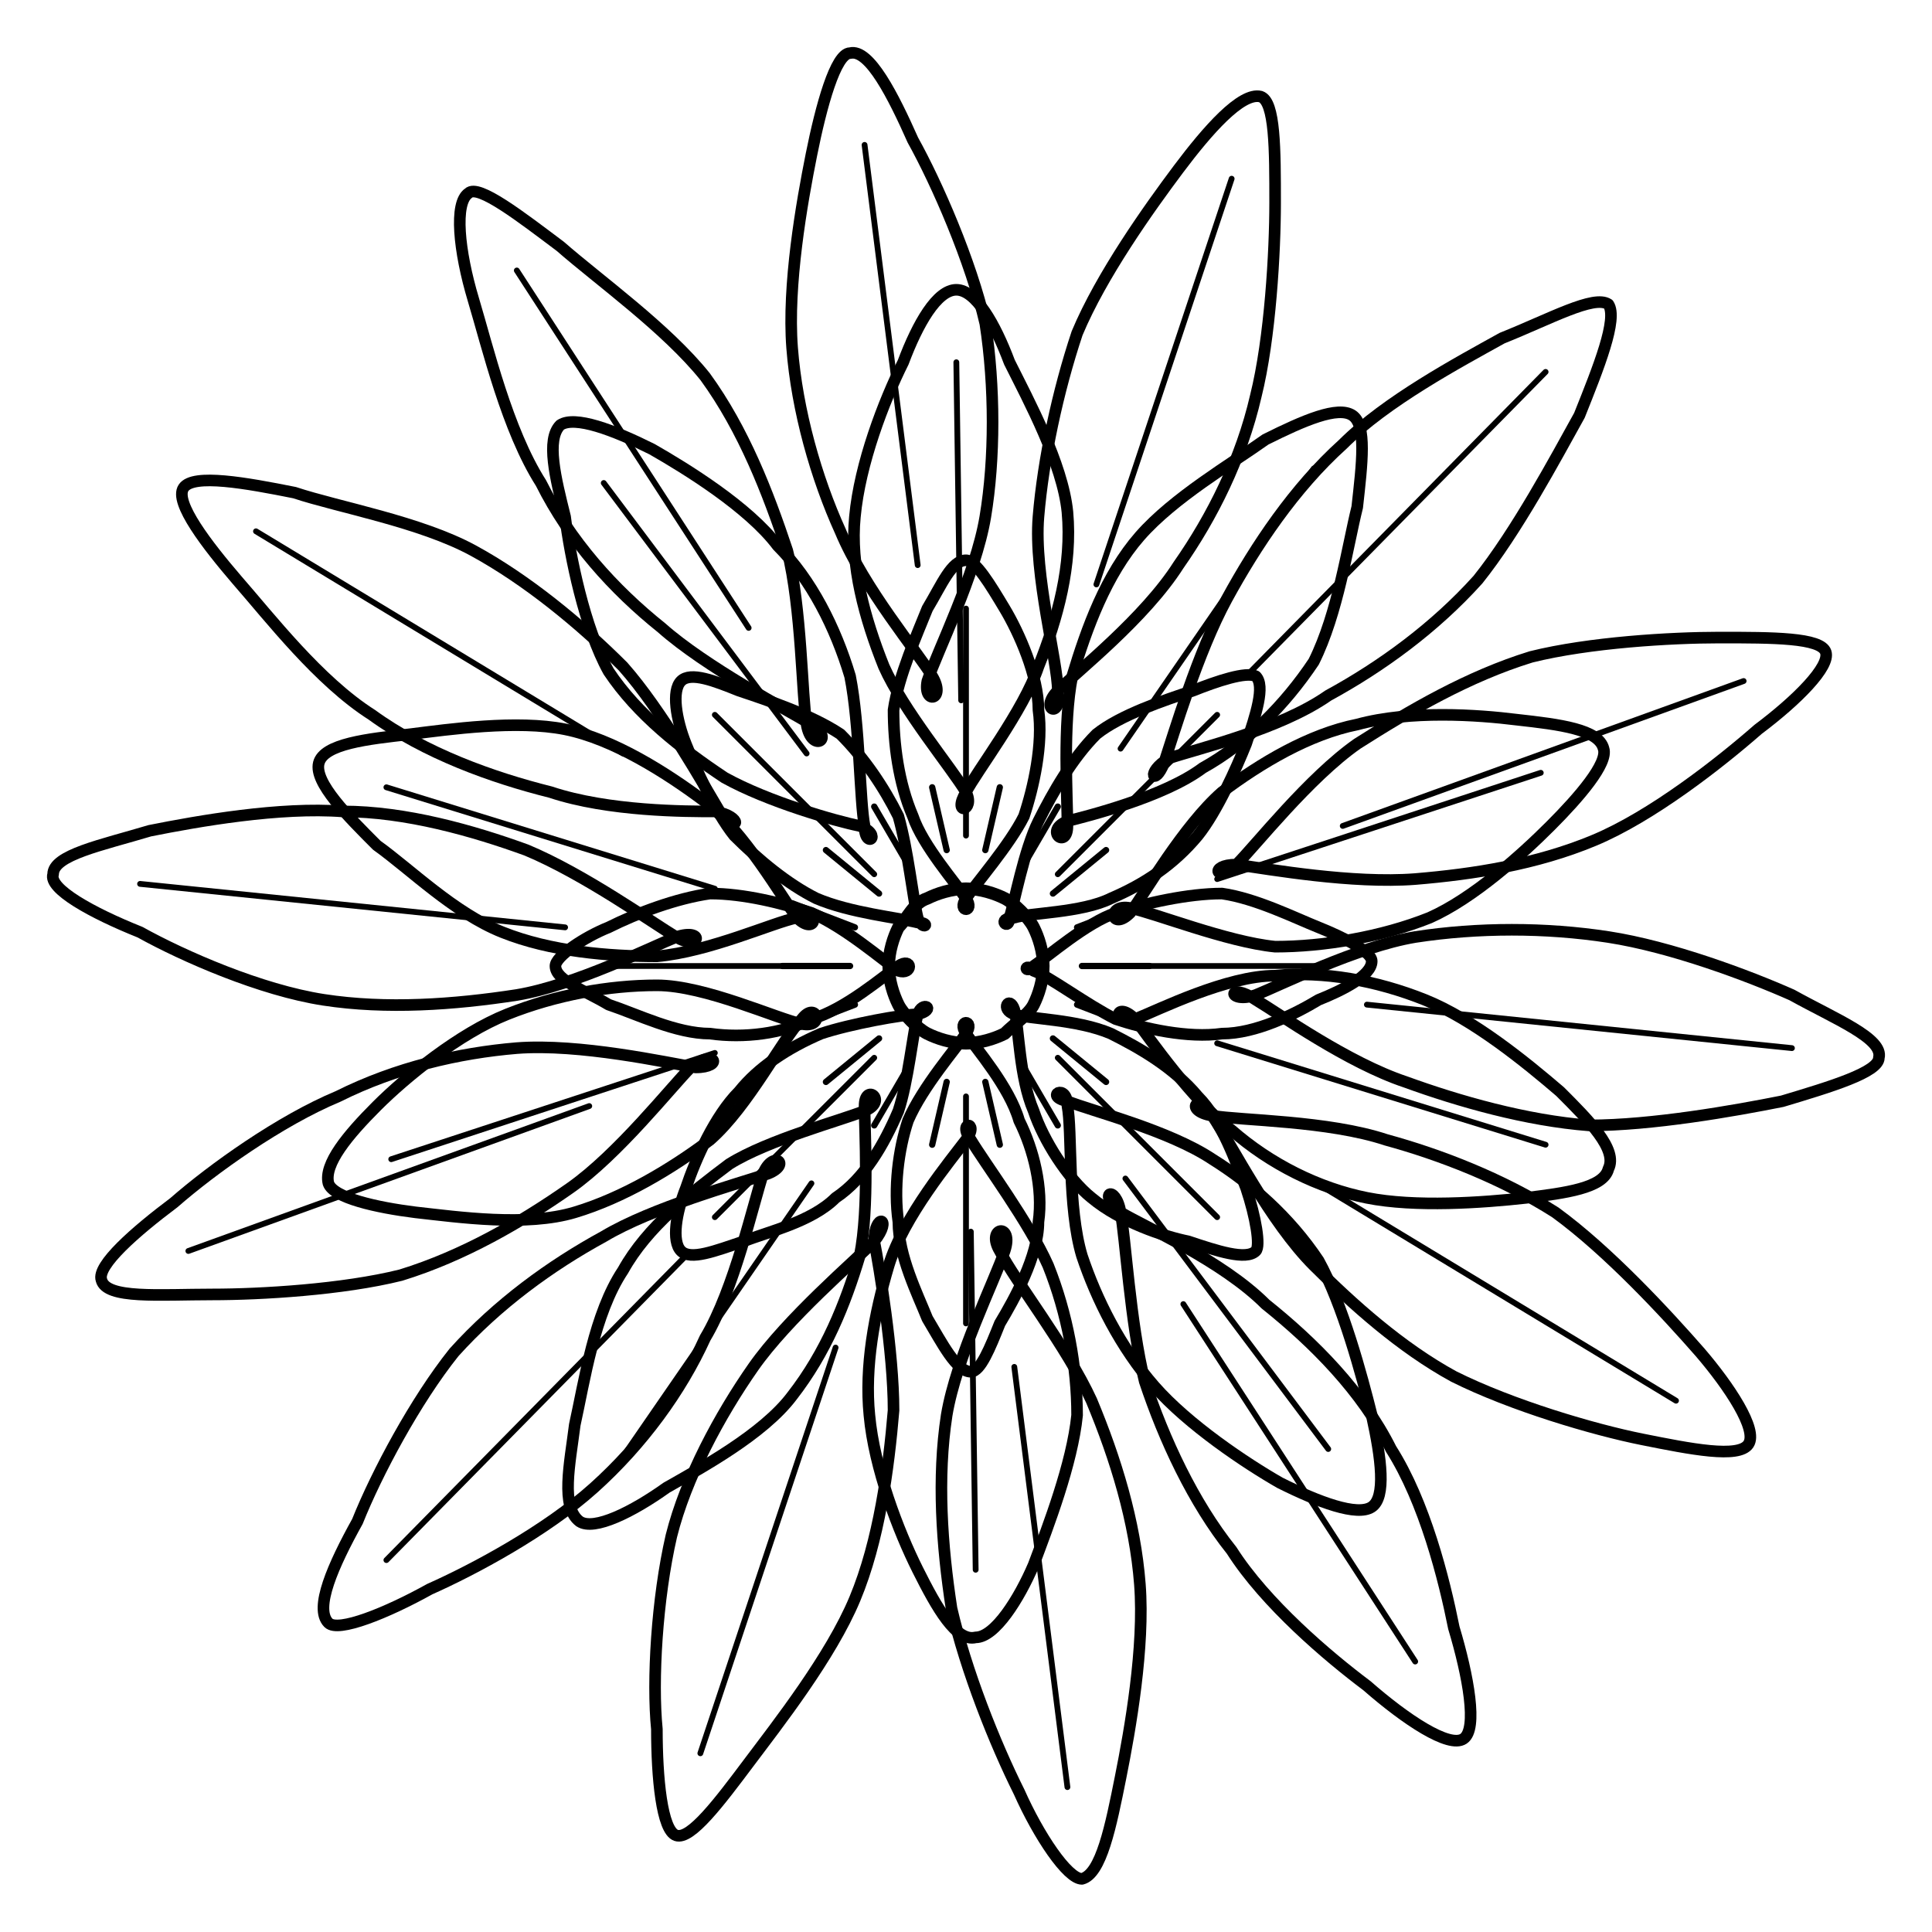
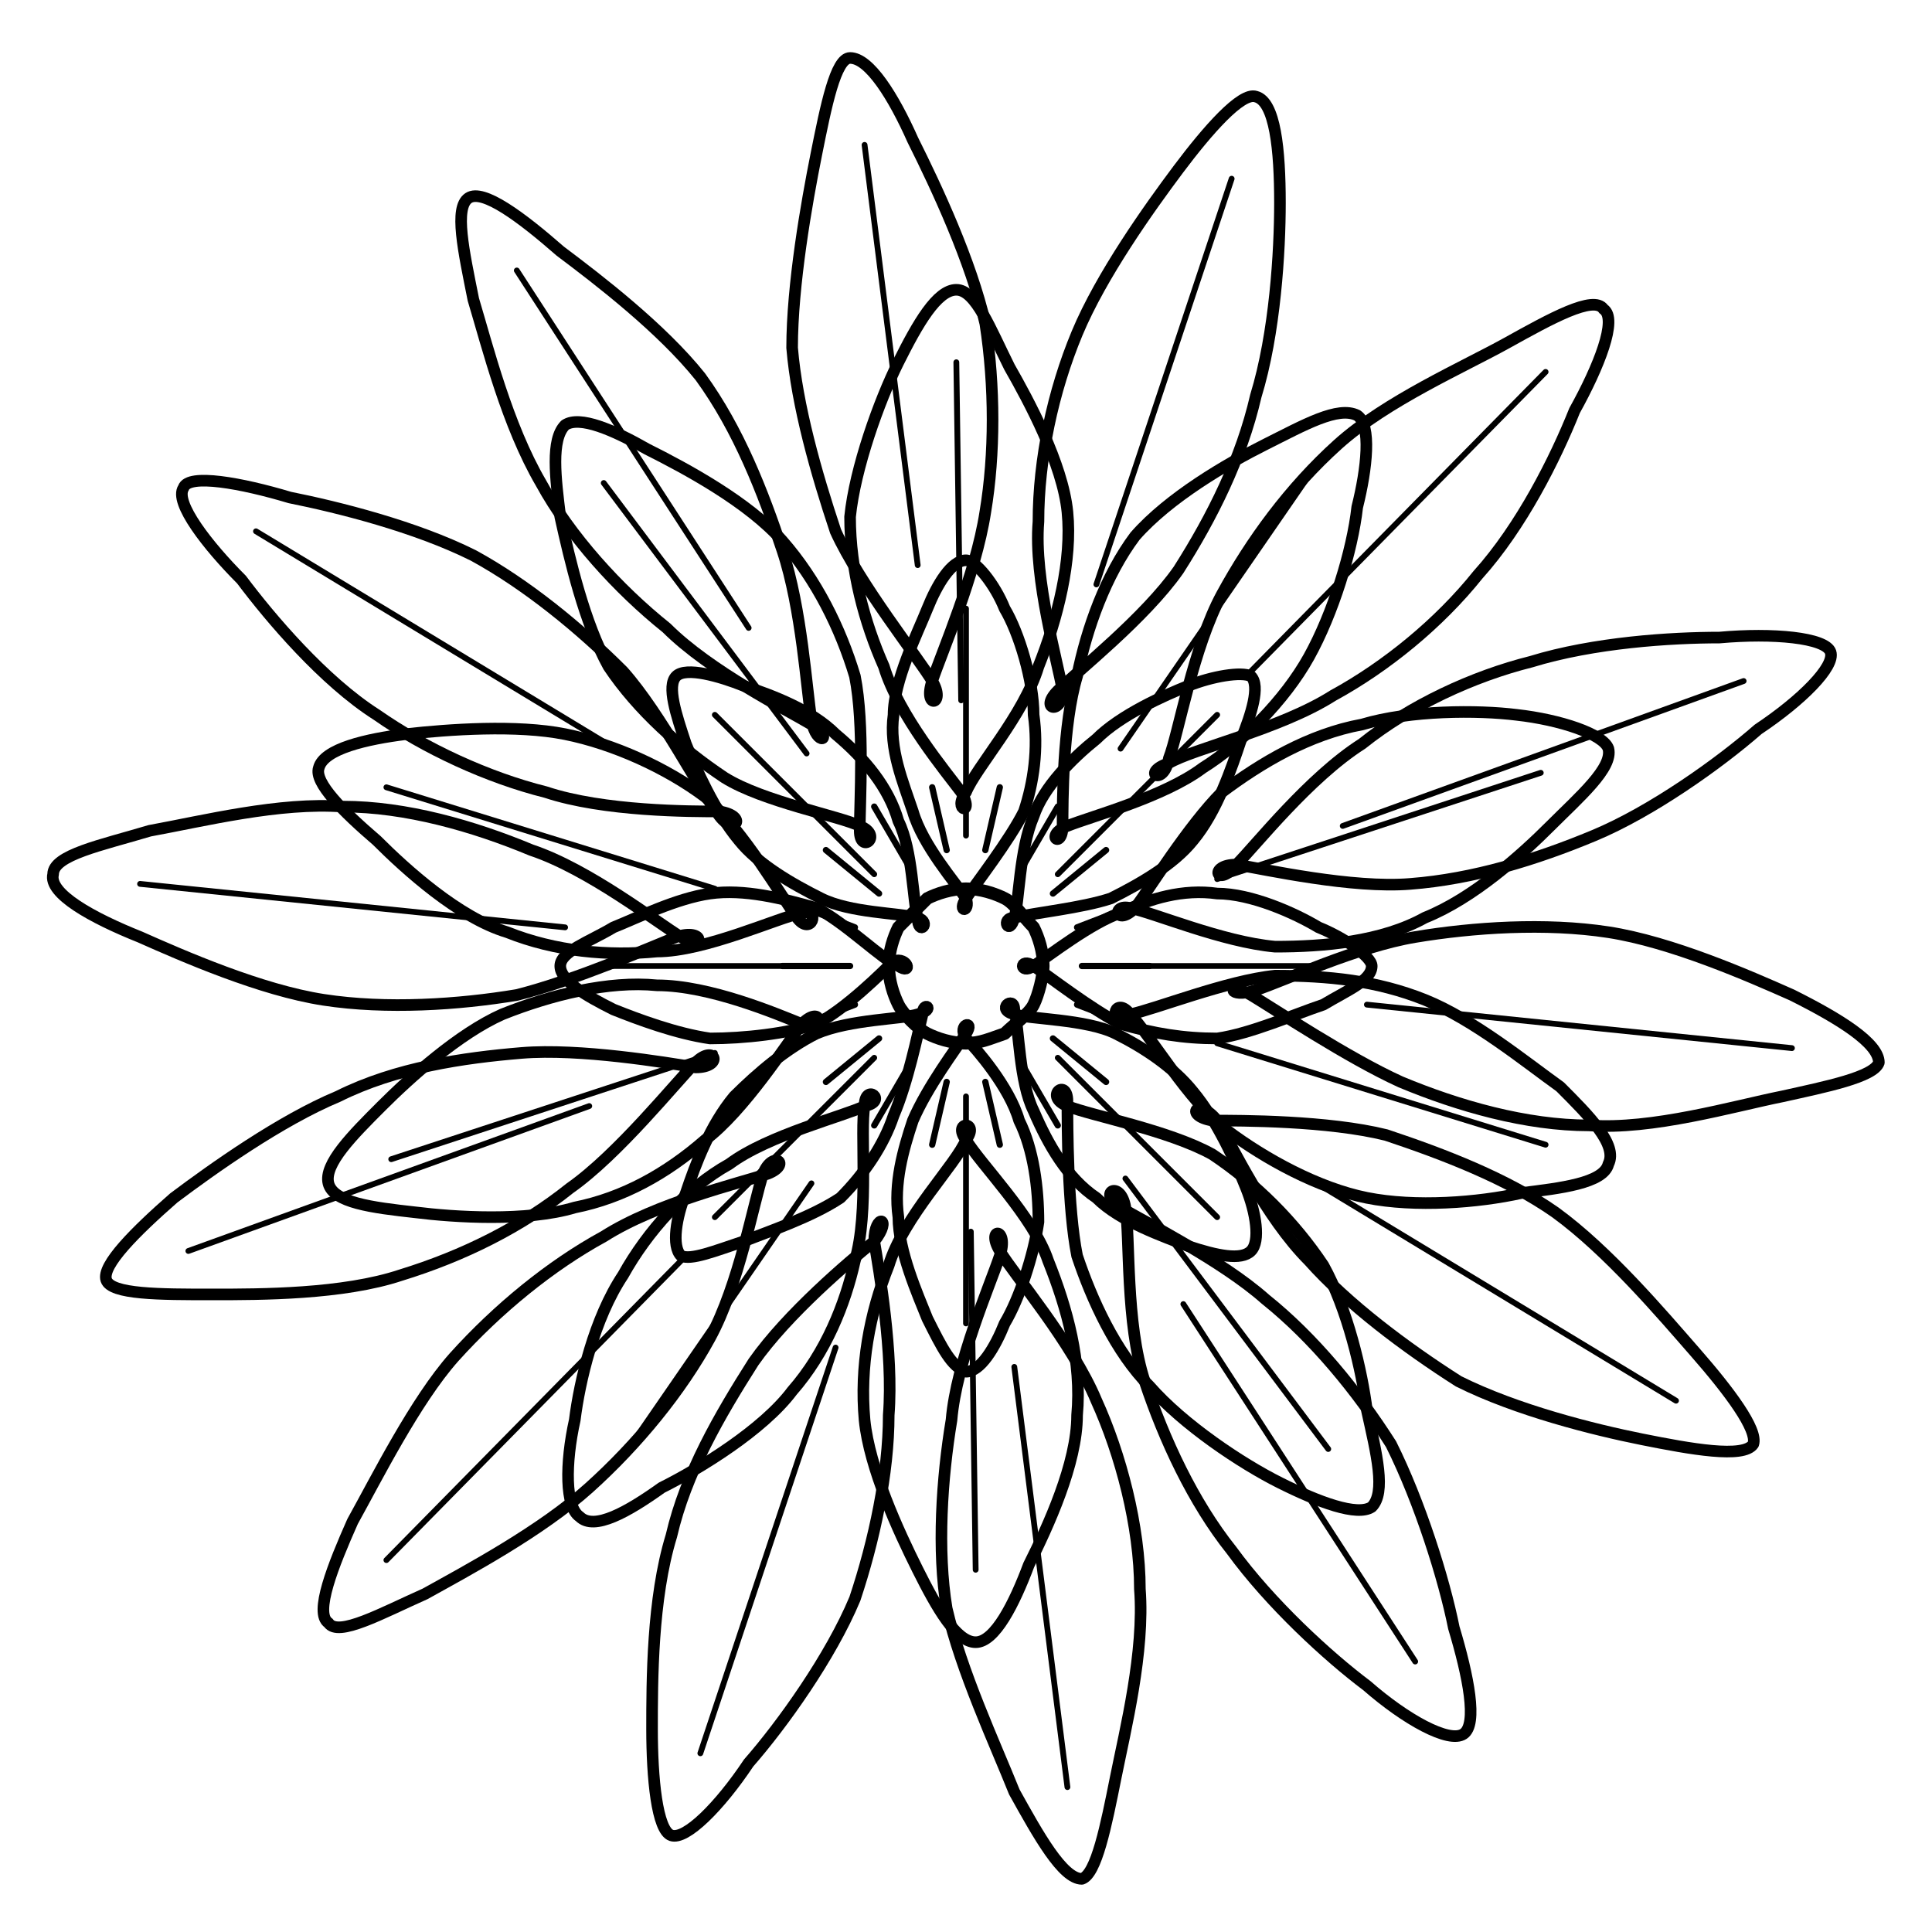
<svg xmlns="http://www.w3.org/2000/svg" viewBox="0 0 400 400" fill="none" stroke="currentColor" stroke-linecap="round" stroke-linejoin="round" aria-hidden="true" focusable="false">
-   <path d="M260 206C265 204 281 196 293 194C306 192 320 192 333 194C346 196 362 202 371 206C380 211 390 215 389 219C389 222 379 225 369 228C359 230 342 233 329 233C316 232 302 228 291 224C279 220 265 210 260 207C254 203 254 208 260 206Z" stroke-width="2.4" />
+   <path d="M260 205C266 203 281 196 293 194C305 192 320 191 333 193C346 195 362 202 371 206C381 211 389 216 389 220C388 223 378 225 369 227C359 229 342 234 329 233C316 233 302 229 290 224C279 219 264 209 259 206C254 203 254 207 260 205Z" stroke-width="2.4" />
  <line x1="283" y1="208" x2="371" y2="217" stroke-width="1.2" />
-   <path d="M251 231C257 232 275 232 287 236C298 239 311 244 322 251C333 259 345 272 352 280C358 287 364 296 362 299C360 302 350 300 340 298C330 296 313 291 301 285C290 279 280 270 272 262C263 253 255 237 251 231C248 226 245 230 251 231Z" stroke-width="2.4" />
+   <path d="M251 232C257 232 275 232 287 235C299 239 312 244 322 251C333 259 344 272 351 280C358 288 364 296 363 299C361 302 350 300 340 298C330 296 314 292 302 286C291 279 279 270 271 261C262 252 255 237 252 232C248 227 245 231 251 232Z" stroke-width="2.4" />
  <line x1="271" y1="244" x2="347" y2="290" stroke-width="1.2" />
-   <path d="M232 251C237 254 253 261 262 270C272 278 282 288 288 300C295 311 299 327 301 337C304 347 306 358 303 360C300 362 291 356 283 349C275 343 262 332 255 321C247 311 241 298 237 286C234 274 233 256 232 251C231 245 227 247 232 251Z" stroke-width="2.4" />
+   <path d="M232 250C237 253 253 261 262 269C272 277 281 288 288 299C294 311 299 327 301 337C304 347 306 357 303 359C300 361 291 356 283 349C275 343 263 332 255 321C247 311 241 298 237 286C233 274 234 256 233 250C232 244 227 247 232 250Z" stroke-width="2.4" />
  <line x1="245" y1="270" x2="293" y2="344" stroke-width="1.2" />
-   <path d="M207 259C210 265 221 279 226 290C231 302 235 315 236 328C237 341 234 358 232 368C230 378 228 388 224 389C221 389 215 380 211 371C206 361 200 346 197 333C195 320 194 306 196 293C198 281 206 265 208 259C210 253 204 254 207 259Z" stroke-width="2.4" />
+   <path d="M207 259C210 264 222 278 227 290C232 301 236 316 236 329C237 342 233 358 231 368C229 378 227 388 224 389C220 389 215 380 210 371C206 361 199 346 196 333C194 321 195 306 197 294C198 282 205 266 207 260C209 254 204 254 207 259Z" stroke-width="2.4" />
  <line x1="210" y1="283" x2="221" y2="370" stroke-width="1.2" />
-   <path d="M181 257C182 262 185 280 185 292C184 304 182 319 177 331C172 343 161 357 155 365C149 373 143 381 140 380C137 379 136 368 136 358C135 348 136 331 139 318C142 306 149 293 156 283C163 273 177 261 181 257C185 252 181 251 181 257Z" stroke-width="2.4" />
+   <path d="M181 257C182 263 185 280 184 293C184 305 181 319 177 331C172 343 162 357 155 365C149 374 142 381 139 380C136 379 135 368 135 358C135 348 135 331 139 318C142 305 149 293 156 282C163 272 176 261 181 257C185 252 181 251 181 257Z" stroke-width="2.4" />
  <line x1="173" y1="279" x2="145" y2="363" stroke-width="1.2" />
-   <path d="M158 243C156 249 152 267 146 277C141 288 133 299 123 308C113 317 98 325 89 329C80 334 70 338 68 336C65 333 69 324 74 315C78 305 86 290 94 280C103 270 114 262 125 256C135 250 153 245 159 243C164 241 160 238 158 243Z" stroke-width="2.4" />
+   <path d="M158 243C156 249 153 266 147 277C141 288 132 299 122 308C112 317 97 325 88 330C79 334 70 339 68 336C65 334 69 324 73 315C78 306 86 290 94 281C103 271 114 262 125 256C136 249 153 245 159 243C164 241 160 238 158 243Z" stroke-width="2.4" />
  <line x1="142" y1="260" x2="80" y2="323" stroke-width="1.2" />
-   <path d="M143 221C139 225 128 239 118 246C108 253 96 260 83 264C71 267 54 268 44 268C33 268 22 269 21 265C20 262 28 255 36 249C44 242 58 232 70 227C82 221 95 218 107 217C120 216 138 220 144 221C150 221 148 217 143 221Z" stroke-width="2.4" />
+   <path d="M144 220C140 224 128 239 118 246C108 254 96 260 83 264C71 268 54 268 44 268C33 268 23 268 22 265C21 262 28 255 36 248C44 242 58 232 70 227C82 221 96 219 108 218C120 217 138 220 144 221C150 221 148 216 144 220Z" stroke-width="2.4" />
  <line x1="122" y1="229" x2="39" y2="259" stroke-width="1.2" />
-   <path d="M140 194C135 196 119 204 107 206C94 208 80 209 67 207C54 205 38 198 29 193C19 189 10 184 11 181C11 177 21 175 31 172C41 170 58 167 71 168C84 168 98 172 109 176C121 181 135 191 140 194C145 197 146 192 140 194Z" stroke-width="2.4" />
+   <path d="M140 194C135 196 119 203 107 206C95 208 80 209 67 207C54 205 38 198 29 194C19 190 10 185 11 181C11 177 21 175 31 172C42 170 58 166 71 167C84 167 98 171 110 176C122 180 136 191 141 194C146 197 146 192 140 194Z" stroke-width="2.4" />
  <line x1="117" y1="192" x2="29" y2="183" stroke-width="1.2" />
-   <path d="M148 168C142 168 126 168 114 164C102 161 88 156 77 148C66 141 56 128 49 120C43 113 36 104 38 101C40 98 51 100 61 102C70 105 87 108 98 114C109 120 120 129 129 138C137 147 146 163 149 168C153 173 154 169 148 168Z" stroke-width="2.4" />
+   <path d="M149 168C143 168 125 168 113 164C101 161 88 155 78 148C67 141 56 128 50 120C43 113 36 104 38 101C39 98 50 100 60 103C70 105 86 109 98 115C109 121 120 130 129 139C137 148 145 164 149 169C152 173 155 169 149 168Z" stroke-width="2.4" />
  <line x1="129" y1="156" x2="53" y2="110" stroke-width="1.2" />
-   <path d="M168 150C163 147 146 138 137 130C127 122 118 112 112 100C105 89 101 72 98 62C95 52 94 42 97 40C99 38 108 45 116 51C124 58 138 68 146 78C154 89 159 102 163 114C166 126 166 144 167 150C168 156 173 153 168 150Z" stroke-width="2.4" />
+   <path d="M168 150C163 147 147 139 138 130C128 122 118 111 112 100C105 88 101 72 98 62C96 52 94 43 97 41C100 39 108 45 116 52C124 58 137 68 145 78C153 89 158 102 162 114C166 126 167 143 168 149C169 155 173 153 168 150Z" stroke-width="2.4" />
  <line x1="155" y1="130" x2="107" y2="56" stroke-width="1.2" />
-   <path d="M193 140C190 135 179 122 174 110C169 99 165 85 164 72C163 59 166 42 168 32C170 22 173 11 176 11C180 10 185 20 189 29C194 38 201 54 204 67C206 80 206 95 204 107C202 119 194 135 192 141C191 146 196 145 193 140Z" stroke-width="2.4" />
+   <path d="M193 141C190 136 178 121 173 110C169 98 165 84 164 72C164 59 167 42 169 32C171 22 173 12 176 12C180 12 185 20 189 29C194 39 201 54 204 67C206 80 206 94 204 106C202 119 195 135 193 141C191 147 196 146 193 141Z" stroke-width="2.4" />
  <line x1="190" y1="117" x2="179" y2="30" stroke-width="1.2" />
-   <path d="M219 143C219 137 214 119 215 107C216 95 219 81 223 69C228 57 238 43 244 35C250 27 257 19 261 20C264 21 264 31 264 42C264 52 263 70 260 82C257 95 251 107 244 117C237 128 223 139 219 143C215 147 220 149 219 143Z" stroke-width="2.4" />
+   <path d="M220 143C219 137 214 120 215 108C215 95 218 81 223 69C228 57 238 43 244 35C250 27 257 19 260 20C264 21 265 31 265 42C265 52 264 69 260 82C257 95 251 107 244 118C237 128 223 139 219 143C215 147 220 148 220 143Z" stroke-width="2.4" />
  <line x1="227" y1="121" x2="255" y2="37" stroke-width="1.2" />
-   <path d="M241 158C243 152 248 135 254 124C260 113 268 101 278 92C287 83 302 75 311 70C321 66 330 61 333 63C335 66 331 76 327 86C322 95 314 110 306 120C297 130 286 138 275 144C265 151 248 155 242 157C237 160 239 163 241 158Z" stroke-width="2.4" />
+   <path d="M242 157C244 152 247 134 253 123C259 112 267 101 277 92C287 83 303 76 312 71C321 66 330 61 332 64C335 66 331 76 326 85C322 95 315 109 306 119C298 129 287 138 276 144C265 151 247 155 242 158C236 160 241 163 242 157Z" stroke-width="2.4" />
  <line x1="258" y1="140" x2="320" y2="77" stroke-width="1.2" />
-   <path d="M256 179C260 175 271 161 281 154C292 147 304 140 317 136C329 133 346 132 356 132C367 132 377 132 378 135C379 138 372 145 364 151C356 158 342 169 330 174C318 179 305 181 293 182C280 183 263 180 256 179C250 179 252 183 256 179Z" stroke-width="2.4" />
+   <path d="M256 179C260 175 271 161 282 154C292 146 305 140 317 137C330 133 346 132 356 132C367 131 378 132 379 135C380 138 373 145 364 151C356 158 342 168 330 173C318 178 305 182 292 183C280 184 262 180 256 179C250 179 252 184 256 179Z" stroke-width="2.4" />
  <line x1="278" y1="171" x2="361" y2="141" stroke-width="1.2" />
-   <path d="M235 211C240 209 254 202 264 202C274 201 285 203 295 207C305 211 316 220 323 226C329 232 335 238 333 242C332 246 324 247 316 248C307 249 293 250 283 248C273 246 263 241 255 234C247 228 238 215 235 211C231 207 230 212 235 211Z" stroke-width="2.4" />
+   <path d="M234 210C239 209 254 203 264 202C275 202 285 203 295 207C305 211 316 220 323 225C329 231 335 237 333 241C332 245 323 246 315 247C306 249 293 250 283 248C273 246 262 240 254 234C246 228 238 214 234 210C231 206 229 212 234 210Z" stroke-width="2.4" />
  <line x1="252" y1="216" x2="320" y2="237" stroke-width="1.2" />
-   <path d="M221 228C226 230 242 234 251 240C259 245 267 252 273 261C278 270 282 285 284 293C286 302 287 310 284 312C281 314 273 311 265 307C258 303 246 295 239 287C232 279 227 269 224 260C221 250 222 234 221 229C221 224 216 227 221 228Z" stroke-width="2.4" />
+   <path d="M221 229C226 231 242 234 251 239C260 245 268 253 274 262C279 271 282 284 283 292C285 301 287 309 284 312C281 314 273 311 265 307C257 303 245 295 238 287C231 280 226 269 223 260C221 250 221 233 221 228C221 223 216 227 221 229Z" stroke-width="2.4" />
  <line x1="233" y1="244" x2="275" y2="300" stroke-width="1.2" />
-   <path d="M201 236C204 241 213 253 217 262C221 272 223 283 223 293C222 303 217 316 214 324C211 331 206 339 202 339C198 340 194 333 190 325C186 317 181 304 180 293C179 283 181 272 184 262C187 252 197 240 200 236C203 232 198 232 201 236Z" stroke-width="2.4" />
+   <path d="M200 236C203 241 214 252 217 261C221 271 224 282 223 293C223 303 217 316 213 324C210 332 206 340 202 340C198 340 194 333 190 325C186 317 180 304 179 294C178 283 180 272 184 262C187 252 198 241 200 236C203 232 197 232 200 236Z" stroke-width="2.4" />
  <line x1="201" y1="255" x2="202" y2="325" stroke-width="1.2" />
-   <path d="M179 229C179 234 180 250 178 260C175 270 171 280 164 289C158 297 145 304 138 308C131 313 123 317 120 315C116 312 118 303 119 295C121 286 123 272 129 263C134 254 143 247 151 241C159 236 174 232 179 230C184 228 179 224 179 229Z" stroke-width="2.4" />
+   <path d="M179 229C178 234 180 251 177 261C175 270 171 280 164 288C158 296 145 304 137 308C130 313 123 317 120 314C117 312 117 303 119 294C120 286 123 273 129 264C134 255 142 246 151 241C159 235 175 231 179 229C184 228 179 224 179 229Z" stroke-width="2.4" />
  <line x1="168" y1="245" x2="128" y2="303" stroke-width="1.2" />
-   <path d="M166 211C162 215 155 229 147 236C139 242 129 248 119 251C109 254 95 252 86 251C78 250 69 248 68 245C67 241 72 235 78 229C84 223 95 214 105 210C115 206 126 204 136 204C146 204 161 211 166 212C171 213 169 207 166 211Z" stroke-width="2.4" />
+   <path d="M166 212C163 216 154 230 146 236C138 243 129 248 119 250C109 253 94 252 86 251C77 250 69 249 68 245C67 241 73 235 79 229C85 223 95 214 104 210C114 206 126 203 136 204C147 204 161 210 166 212C171 213 170 208 166 212Z" stroke-width="2.4" />
  <line x1="148" y1="218" x2="81" y2="240" stroke-width="1.2" />
-   <path d="M165 190C160 191 147 197 136 198C126 198 114 197 104 193C94 189 85 180 78 175C72 169 65 162 66 158C67 154 76 153 85 152C93 151 107 149 117 151C127 153 138 160 146 166C154 172 162 186 165 190C169 194 170 188 165 190Z" stroke-width="2.4" />
+   <path d="M166 189C161 190 146 197 136 197C126 198 115 197 105 193C95 190 84 180 78 174C71 168 65 162 66 159C67 155 76 153 84 152C93 151 107 150 117 152C127 154 138 159 146 165C154 172 162 186 165 190C168 194 170 188 166 189Z" stroke-width="2.4" />
  <line x1="148" y1="184" x2="80" y2="163" stroke-width="1.2" />
-   <path d="M178 171C173 170 159 166 150 161C141 155 132 148 126 139C121 130 118 115 117 107C115 99 113 91 116 88C119 86 127 89 135 93C142 97 155 105 161 113C168 120 173 130 176 140C178 150 178 166 179 171C179 176 183 173 178 171Z" stroke-width="2.4" />
+   <path d="M178 171C174 169 158 166 150 161C141 155 132 147 126 138C121 129 118 116 116 107C115 99 114 91 117 88C120 86 127 89 134 93C142 97 155 104 162 112C169 120 174 130 177 140C179 150 178 166 178 172C178 177 183 173 178 171Z" stroke-width="2.4" />
  <line x1="167" y1="156" x2="125" y2="100" stroke-width="1.2" />
-   <path d="M200 164C197 159 187 147 183 138C179 128 176 117 177 107C178 96 183 83 187 75C190 67 194 60 198 60C202 60 206 67 209 75C213 83 220 96 221 106C222 117 219 128 215 138C212 147 202 160 200 164C197 169 202 168 200 164Z" stroke-width="2.4" />
+   <path d="M199 164C196 160 186 148 183 138C179 129 176 118 176 107C177 97 182 83 186 75C190 67 194 60 198 60C202 60 205 68 209 76C213 83 220 96 221 106C222 116 219 128 215 138C212 148 202 159 200 164C197 168 202 169 199 164Z" stroke-width="2.4" />
  <line x1="199" y1="145" x2="198" y2="75" stroke-width="1.2" />
-   <path d="M221 171C221 165 220 150 222 140C225 130 229 119 236 111C243 103 255 96 262 91C270 87 277 84 280 86C283 88 282 96 281 105C279 113 277 127 272 137C266 146 258 154 249 159C241 165 225 169 221 170C216 172 221 176 221 171Z" stroke-width="2.4" />
+   <path d="M220 171C220 166 220 150 223 140C225 130 229 119 235 111C242 103 254 96 262 92C270 88 277 84 281 86C284 88 283 97 281 105C280 114 276 127 271 136C266 145 257 154 249 159C241 165 226 169 221 171C216 173 220 176 220 171Z" stroke-width="2.4" />
  <line x1="232" y1="155" x2="272" y2="97" stroke-width="1.2" />
-   <path d="M234 189C237 185 245 171 253 164C261 158 271 152 281 150C292 147 306 148 314 149C323 150 331 151 332 155C333 158 327 165 321 171C315 177 305 186 296 190C286 194 274 196 264 196C254 195 239 189 234 188C229 187 230 193 234 189Z" stroke-width="2.4" />
+   <path d="M235 188C238 184 246 171 253 164C261 158 271 152 282 150C292 147 306 147 314 148C323 149 332 152 333 155C334 159 327 165 321 171C315 177 305 186 295 190C286 195 274 196 264 196C253 195 239 189 234 188C230 187 231 192 235 188Z" stroke-width="2.4" />
  <line x1="252" y1="182" x2="319" y2="160" stroke-width="1.2" />
-   <path d="M214 200C217 198 225 191 231 189C237 187 246 185 253 185C260 186 268 190 273 192C278 194 284 197 284 199C284 202 278 205 273 207C268 210 260 214 253 214C246 215 237 213 231 211C225 208 217 202 214 201C212 199 212 202 214 200Z" stroke-width="2.4" />
+   <path d="M214 200C217 198 226 191 232 189C238 186 245 184 252 185C259 185 268 189 273 192C278 194 284 198 284 200C284 203 279 205 274 208C268 210 259 214 252 215C245 215 239 214 232 212C226 209 217 202 214 200C211 198 211 202 214 200Z" stroke-width="2.4" />
  <line x1="227" y1="200" x2="274" y2="200" stroke-width="1.2" />
-   <path d="M210 210C213 211 223 211 230 214C236 217 243 221 248 227C253 232 256 241 258 246C260 252 261 258 260 259C258 261 252 259 246 257C241 256 232 253 226 248C221 244 216 236 214 230C211 223 211 213 210 209C209 206 207 209 210 210Z" stroke-width="2.4" />
+   <path d="M210 210C213 211 225 211 231 214C237 217 243 221 247 226C252 232 256 241 258 246C260 251 261 257 259 259C257 261 252 260 246 258C241 256 232 253 227 248C221 244 217 237 214 230C211 224 211 213 210 209C210 206 206 209 210 210Z" stroke-width="2.4" />
  <line x1="219" y1="219" x2="252" y2="252" stroke-width="1.2" />
-   <path d="M200 214C202 217 209 225 211 232C214 238 216 246 215 253C215 260 210 269 207 274C205 279 203 284 201 284C198 284 195 278 192 273C190 268 186 260 186 253C185 246 186 238 188 232C191 225 198 217 200 214C202 211 198 211 200 214Z" stroke-width="2.4" />
+   <path d="M200 215C202 217 209 225 211 232C214 238 215 246 215 253C214 260 211 269 208 274C206 279 203 284 200 284C197 283 195 279 192 273C190 268 186 259 186 252C185 245 187 238 189 232C192 225 198 217 200 214C202 211 198 212 200 215Z" stroke-width="2.4" />
  <line x1="200" y1="227" x2="200" y2="274" stroke-width="1.2" />
-   <path d="M190 210C189 214 188 224 186 230C183 237 179 244 173 248C168 253 159 255 154 257C148 259 143 261 141 259C139 257 140 251 142 246C144 240 148 231 153 226C157 221 163 217 170 214C176 212 187 210 190 210C194 209 191 207 190 210Z" stroke-width="2.4" />
+   <path d="M191 210C190 214 188 224 185 231C183 237 179 243 174 248C168 252 159 255 154 257C148 259 143 261 141 260C139 258 140 252 142 247C144 241 147 233 152 227C157 222 163 217 169 214C176 211 187 211 190 210C194 209 191 207 191 210Z" stroke-width="2.4" />
  <line x1="181" y1="219" x2="148" y2="252" stroke-width="1.2" />
-   <path d="M186 200C183 202 175 209 168 211C162 214 154 215 147 214C140 214 132 210 126 208C121 205 115 203 115 200C115 198 121 194 126 192C132 189 140 186 147 185C154 185 162 187 168 189C175 192 183 199 186 201C189 202 189 198 186 200Z" stroke-width="2.4" />
+   <path d="M185 199C183 201 175 209 169 212C163 214 154 215 147 215C140 214 132 211 127 209C121 206 116 203 116 200C116 197 122 195 127 192C132 190 140 186 147 185C154 184 162 186 169 188C175 191 183 199 186 200C189 202 188 198 185 199Z" stroke-width="2.4" />
  <line x1="173" y1="200" x2="126" y2="200" stroke-width="1.2" />
-   <path d="M190 191C186 190 176 189 169 186C163 183 157 178 152 173C148 168 144 159 142 154C140 149 139 143 141 141C143 139 148 141 153 143C159 145 168 148 174 152C179 157 183 163 186 169C188 176 189 186 190 190C191 193 193 191 190 191Z" stroke-width="2.4" />
+   <path d="M190 190C186 189 176 189 170 186C164 183 157 179 153 174C148 168 144 159 142 154C140 148 138 142 140 140C142 138 149 140 154 142C160 144 168 147 173 152C179 157 184 163 186 170C189 176 189 187 190 190C190 194 193 191 190 190Z" stroke-width="2.4" />
  <line x1="181" y1="181" x2="148" y2="148" stroke-width="1.2" />
-   <path d="M200 186C198 183 191 175 189 169C186 162 185 154 185 147C186 140 190 131 192 126C195 121 197 116 200 116C202 116 205 121 208 126C211 131 215 140 215 147C216 154 214 163 212 169C209 175 202 183 200 186C198 189 202 189 200 186Z" stroke-width="2.4" />
+   <path d="M200 186C198 183 191 175 189 168C187 162 184 155 185 148C185 141 190 131 192 126C194 121 197 116 200 116C202 116 206 121 208 126C211 131 214 141 214 148C215 155 214 162 212 168C209 174 202 183 200 186C198 189 201 189 200 186Z" stroke-width="2.4" />
  <line x1="200" y1="173" x2="200" y2="126" stroke-width="1.2" />
-   <path d="M209 190C210 187 212 176 215 170C218 164 222 157 227 152C232 148 241 145 247 143C252 141 258 139 260 140C262 142 260 148 258 154C256 159 252 168 248 173C243 179 237 183 230 186C224 189 213 189 210 190C206 190 209 193 209 190Z" stroke-width="2.4" />
+   <path d="M210 190C211 187 211 176 214 169C216 163 222 157 227 153C232 148 241 144 246 142C251 140 257 139 259 140C261 142 259 148 257 153C255 159 252 168 247 174C243 179 236 183 230 186C224 188 214 189 210 190C207 190 209 194 210 190Z" stroke-width="2.4" />
  <line x1="219" y1="181" x2="252" y2="148" stroke-width="1.2" />
-   <path d="M216 200C216 203 215 206 214 208C213 210 210 212 208 214C206 215 203 216 200 216C197 216 194 215 192 214C190 213 187 210 186 208C185 206 184 203 184 200C184 197 185 194 186 192C188 190 189 187 192 186C194 185 197 184 200 184C203 184 206 185 208 186C210 187 213 190 214 192C215 194 216 197 216 200Z" stroke-width="2.6" />
+   <path d="M216 200C216 202 215 206 214 208C213 210 210 212 208 214C205 215 203 216 200 216C197 216 194 215 192 214C190 213 187 210 186 208C185 206 184 203 184 200C184 197 185 194 186 192C188 190 190 188 192 186C194 185 197 184 200 184C203 184 206 185 208 186C210 187 212 190 214 192C215 194 216 197 216 200Z" stroke-width="2.6" />
  <line x1="224" y1="200" x2="238" y2="200" stroke-width="1.3" />
  <line x1="223" y1="208" x2="236" y2="213" stroke-width="1.3" />
  <line x1="218" y1="215" x2="229" y2="224" stroke-width="1.3" />
  <line x1="212" y1="221" x2="219" y2="233" stroke-width="1.3" />
  <line x1="204" y1="224" x2="207" y2="237" stroke-width="1.3" />
  <line x1="196" y1="224" x2="193" y2="237" stroke-width="1.3" />
  <line x1="188" y1="221" x2="181" y2="233" stroke-width="1.3" />
  <line x1="182" y1="215" x2="171" y2="224" stroke-width="1.3" />
  <line x1="177" y1="208" x2="164" y2="213" stroke-width="1.3" />
  <line x1="176" y1="200" x2="162" y2="200" stroke-width="1.3" />
  <line x1="177" y1="192" x2="164" y2="187" stroke-width="1.3" />
  <line x1="182" y1="185" x2="171" y2="176" stroke-width="1.3" />
  <line x1="188" y1="179" x2="181" y2="167" stroke-width="1.3" />
  <line x1="196" y1="176" x2="193" y2="163" stroke-width="1.3" />
  <line x1="204" y1="176" x2="207" y2="163" stroke-width="1.3" />
  <line x1="212" y1="179" x2="219" y2="167" stroke-width="1.3" />
  <line x1="218" y1="185" x2="229" y2="176" stroke-width="1.3" />
  <line x1="223" y1="192" x2="236" y2="187" stroke-width="1.3" />
</svg>
